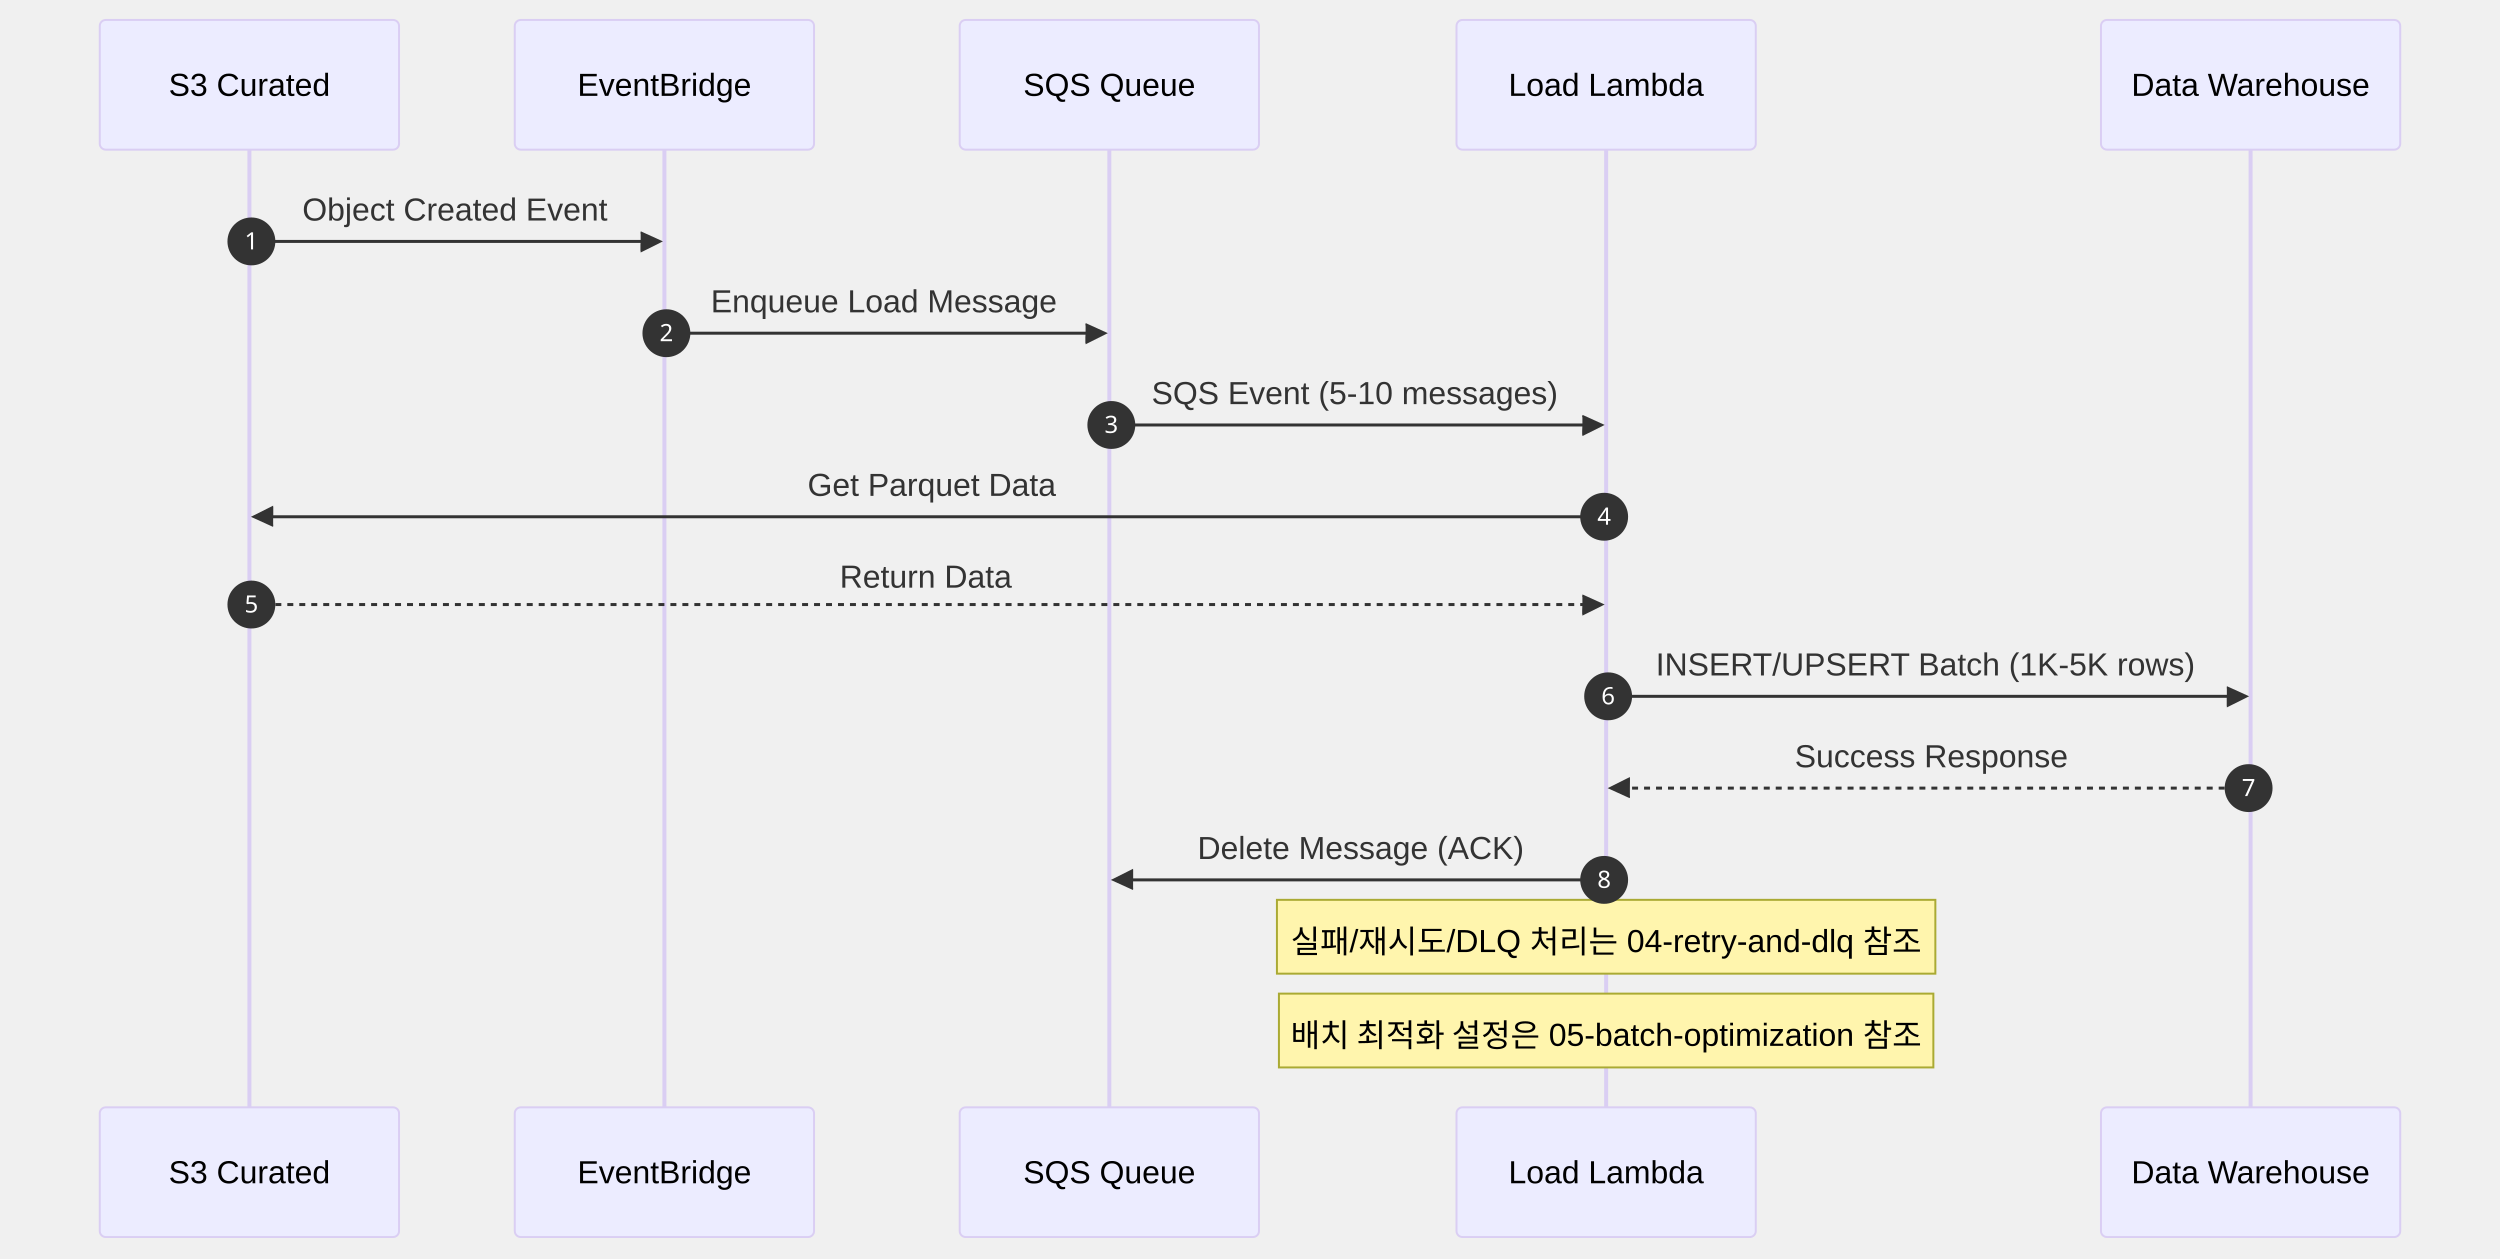
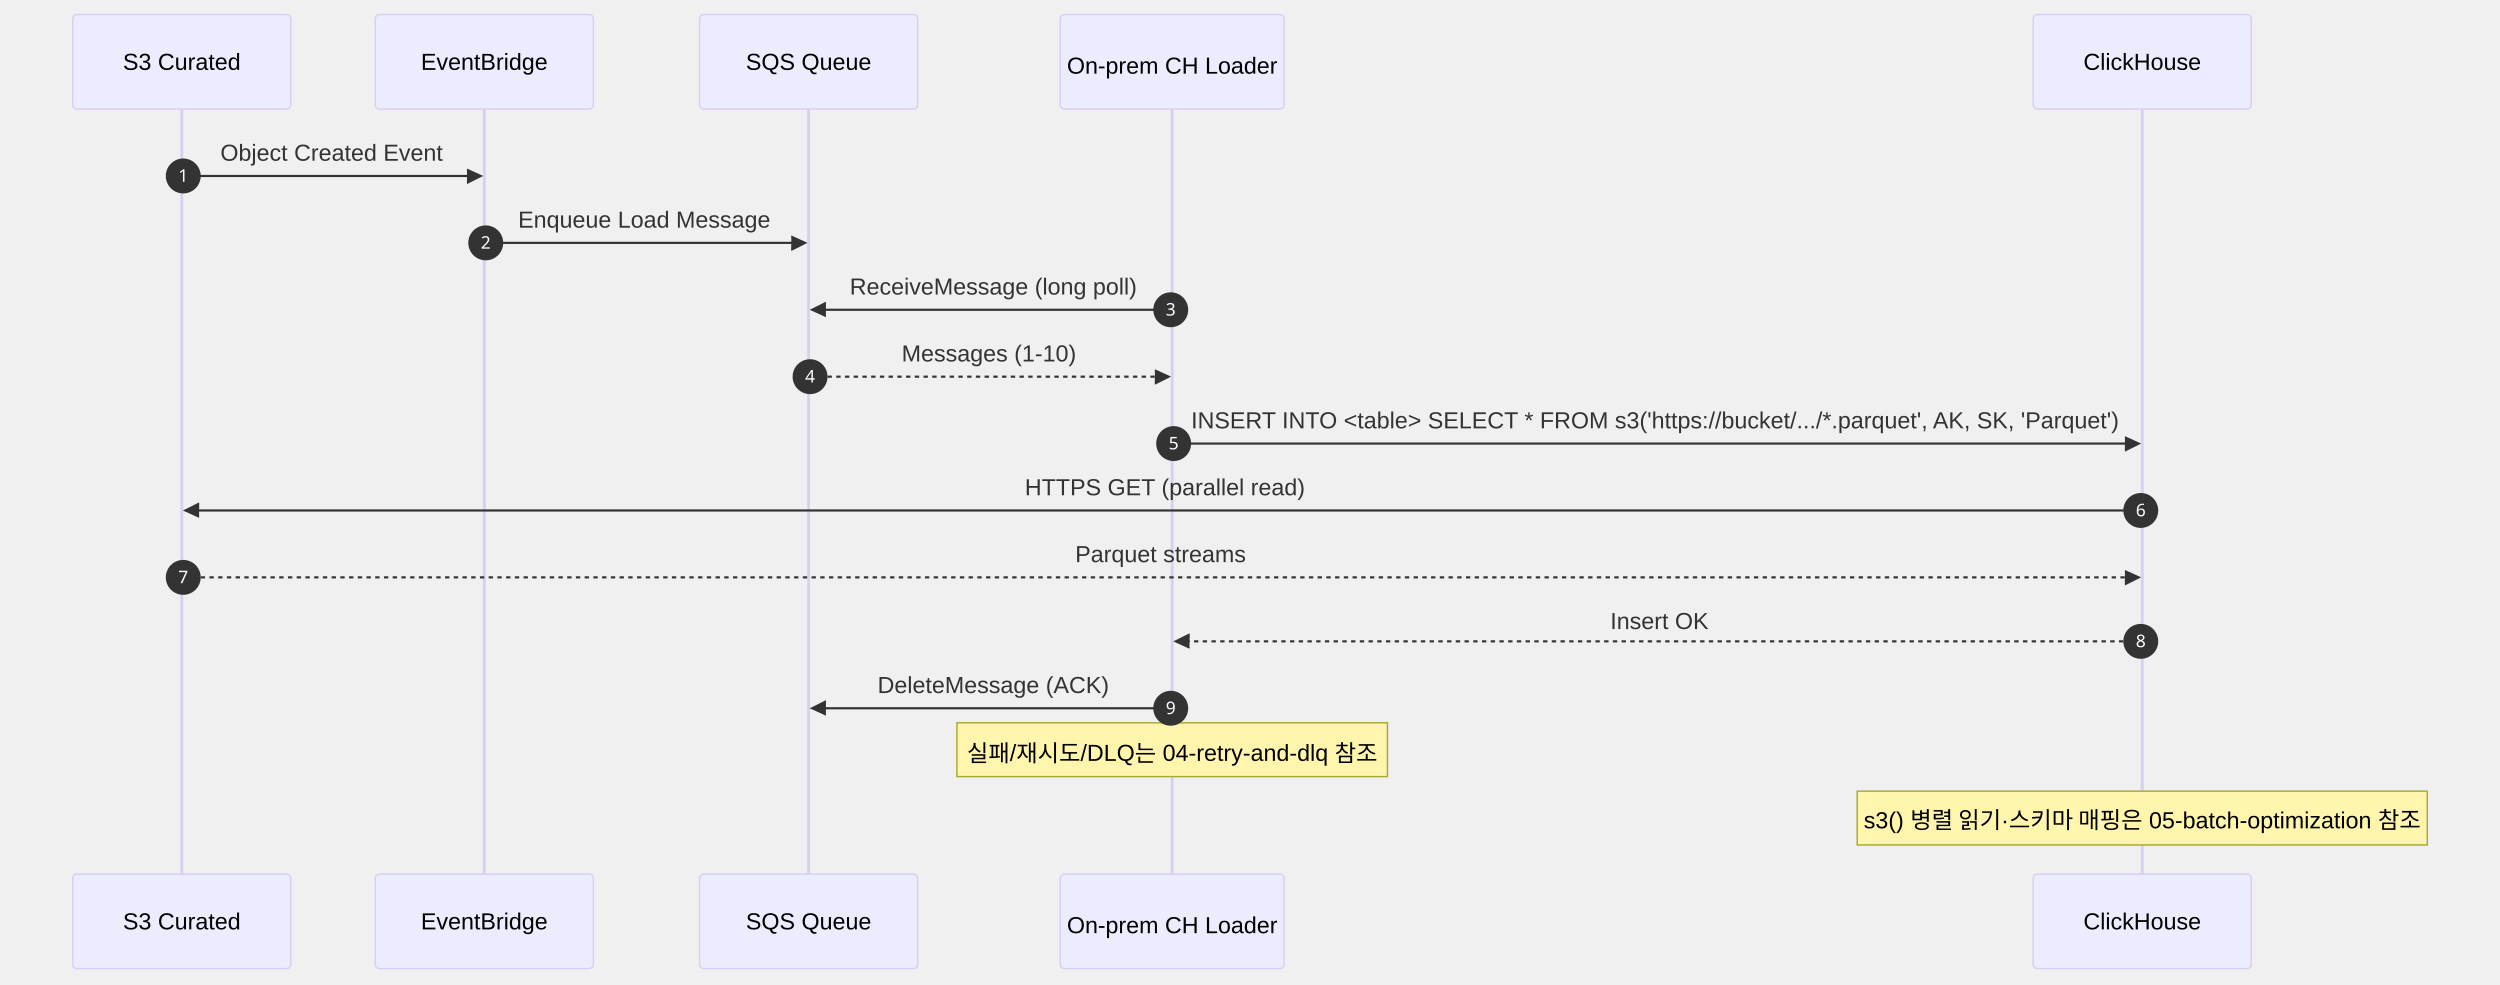
- <svg xmlns="http://www.w3.org/2000/svg" aria-roledescription="sequence" role="graphics-document document" viewBox="-50 -10 1253 631" style="max-width: 1253px; background-color: white;" width="100%" id="my-svg">
+ <svg xmlns="http://www.w3.org/2000/svg" aria-roledescription="sequence" role="graphics-document document" viewBox="-50 -10 1719 677" style="max-width: 1719px; background-color: white;" width="100%" id="my-svg">
  <g>
-     <rect class="actor actor-bottom" ry="3" rx="3" name="DW" height="65" width="150" stroke="#666" fill="#eaeaea" y="545" x="1003" />
-     <text style="text-anchor: middle; font-size: 16px; font-weight: 400;" class="actor actor-box" alignment-baseline="central" dominant-baseline="central" y="577.5" x="1078">
-       <tspan dy="0" x="1078">Data Warehouse</tspan>
+     <rect class="actor actor-bottom" ry="3" rx="3" name="CH" height="65" width="150" stroke="#666" fill="#eaeaea" y="591" x="1348" />
+     <text style="text-anchor: middle; font-size: 16px; font-weight: 400;" class="actor actor-box" alignment-baseline="central" dominant-baseline="central" y="623.5" x="1423">
+       <tspan dy="0" x="1423">ClickHouse</tspan>
    </text>
  </g>
  <g>
-     <rect class="actor actor-bottom" ry="3" rx="3" name="LOAD" height="65" width="150" stroke="#666" fill="#eaeaea" y="545" x="680" />
-     <text style="text-anchor: middle; font-size: 16px; font-weight: 400;" class="actor actor-box" alignment-baseline="central" dominant-baseline="central" y="577.5" x="755">
-       <tspan dy="0" x="755">Load Lambda</tspan>
+     <rect class="actor actor-bottom" ry="3" rx="3" name="AGT" height="65" width="154" stroke="#666" fill="#eaeaea" y="591" x="679" />
+     <text style="text-anchor: middle; font-size: 16px; font-weight: 400;" class="actor actor-box" alignment-baseline="central" dominant-baseline="central" y="623.5" x="756">
+       <tspan dy="0" x="756">On‑prem CH Loader</tspan>
    </text>
  </g>
  <g>
-     <rect class="actor actor-bottom" ry="3" rx="3" name="SQS" height="65" width="150" stroke="#666" fill="#eaeaea" y="545" x="431" />
-     <text style="text-anchor: middle; font-size: 16px; font-weight: 400;" class="actor actor-box" alignment-baseline="central" dominant-baseline="central" y="577.5" x="506">
+     <rect class="actor actor-bottom" ry="3" rx="3" name="SQS" height="65" width="150" stroke="#666" fill="#eaeaea" y="591" x="431" />
+     <text style="text-anchor: middle; font-size: 16px; font-weight: 400;" class="actor actor-box" alignment-baseline="central" dominant-baseline="central" y="623.5" x="506">
      <tspan dy="0" x="506">SQS Queue</tspan>
    </text>
  </g>
  <g>
-     <rect class="actor actor-bottom" ry="3" rx="3" name="EB" height="65" width="150" stroke="#666" fill="#eaeaea" y="545" x="208" />
-     <text style="text-anchor: middle; font-size: 16px; font-weight: 400;" class="actor actor-box" alignment-baseline="central" dominant-baseline="central" y="577.5" x="283">
+     <rect class="actor actor-bottom" ry="3" rx="3" name="EB" height="65" width="150" stroke="#666" fill="#eaeaea" y="591" x="208" />
+     <text style="text-anchor: middle; font-size: 16px; font-weight: 400;" class="actor actor-box" alignment-baseline="central" dominant-baseline="central" y="623.5" x="283">
      <tspan dy="0" x="283">EventBridge</tspan>
    </text>
  </g>
  <g>
-     <rect class="actor actor-bottom" ry="3" rx="3" name="S3" height="65" width="150" stroke="#666" fill="#eaeaea" y="545" x="0" />
-     <text style="text-anchor: middle; font-size: 16px; font-weight: 400;" class="actor actor-box" alignment-baseline="central" dominant-baseline="central" y="577.5" x="75">
+     <rect class="actor actor-bottom" ry="3" rx="3" name="S3" height="65" width="150" stroke="#666" fill="#eaeaea" y="591" x="0" />
+     <text style="text-anchor: middle; font-size: 16px; font-weight: 400;" class="actor actor-box" alignment-baseline="central" dominant-baseline="central" y="623.5" x="75">
      <tspan dy="0" x="75">S3 Curated</tspan>
    </text>
  </g>
  <g>
-     <line name="DW" stroke="#999" stroke-width="0.5px" class="actor-line 200" y2="545" x2="1078" y1="65" x1="1078" id="actor4" />
+     <line name="CH" stroke="#999" stroke-width="0.5px" class="actor-line 200" y2="591" x2="1423" y1="65" x1="1423" id="actor4" />
    <g id="root-4">
-       <rect class="actor actor-top" ry="3" rx="3" name="DW" height="65" width="150" stroke="#666" fill="#eaeaea" y="0" x="1003" />
-       <text style="text-anchor: middle; font-size: 16px; font-weight: 400;" class="actor actor-box" alignment-baseline="central" dominant-baseline="central" y="32.5" x="1078">
-         <tspan dy="0" x="1078">Data Warehouse</tspan>
+       <rect class="actor actor-top" ry="3" rx="3" name="CH" height="65" width="150" stroke="#666" fill="#eaeaea" y="0" x="1348" />
+       <text style="text-anchor: middle; font-size: 16px; font-weight: 400;" class="actor actor-box" alignment-baseline="central" dominant-baseline="central" y="32.5" x="1423">
+         <tspan dy="0" x="1423">ClickHouse</tspan>
      </text>
    </g>
  </g>
  <g>
-     <line name="LOAD" stroke="#999" stroke-width="0.5px" class="actor-line 200" y2="545" x2="755" y1="65" x1="755" id="actor3" />
+     <line name="AGT" stroke="#999" stroke-width="0.5px" class="actor-line 200" y2="591" x2="756" y1="65" x1="756" id="actor3" />
    <g id="root-3">
-       <rect class="actor actor-top" ry="3" rx="3" name="LOAD" height="65" width="150" stroke="#666" fill="#eaeaea" y="0" x="680" />
-       <text style="text-anchor: middle; font-size: 16px; font-weight: 400;" class="actor actor-box" alignment-baseline="central" dominant-baseline="central" y="32.5" x="755">
-         <tspan dy="0" x="755">Load Lambda</tspan>
+       <rect class="actor actor-top" ry="3" rx="3" name="AGT" height="65" width="154" stroke="#666" fill="#eaeaea" y="0" x="679" />
+       <text style="text-anchor: middle; font-size: 16px; font-weight: 400;" class="actor actor-box" alignment-baseline="central" dominant-baseline="central" y="32.5" x="756">
+         <tspan dy="0" x="756">On‑prem CH Loader</tspan>
      </text>
    </g>
  </g>
  <g>
-     <line name="SQS" stroke="#999" stroke-width="0.5px" class="actor-line 200" y2="545" x2="506" y1="65" x1="506" id="actor2" />
+     <line name="SQS" stroke="#999" stroke-width="0.5px" class="actor-line 200" y2="591" x2="506" y1="65" x1="506" id="actor2" />
    <g id="root-2">
      <rect class="actor actor-top" ry="3" rx="3" name="SQS" height="65" width="150" stroke="#666" fill="#eaeaea" y="0" x="431" />
      <text style="text-anchor: middle; font-size: 16px; font-weight: 400;" class="actor actor-box" alignment-baseline="central" dominant-baseline="central" y="32.5" x="506">
        <tspan dy="0" x="506">SQS Queue</tspan>
      </text>
    </g>
  </g>
  <g>
-     <line name="EB" stroke="#999" stroke-width="0.5px" class="actor-line 200" y2="545" x2="283" y1="65" x1="283" id="actor1" />
+     <line name="EB" stroke="#999" stroke-width="0.5px" class="actor-line 200" y2="591" x2="283" y1="65" x1="283" id="actor1" />
    <g id="root-1">
      <rect class="actor actor-top" ry="3" rx="3" name="EB" height="65" width="150" stroke="#666" fill="#eaeaea" y="0" x="208" />
      <text style="text-anchor: middle; font-size: 16px; font-weight: 400;" class="actor actor-box" alignment-baseline="central" dominant-baseline="central" y="32.5" x="283">
        <tspan dy="0" x="283">EventBridge</tspan>
      </text>
    </g>
  </g>
  <g>
-     <line name="S3" stroke="#999" stroke-width="0.5px" class="actor-line 200" y2="545" x2="75" y1="65" x1="75" id="actor0" />
+     <line name="S3" stroke="#999" stroke-width="0.5px" class="actor-line 200" y2="591" x2="75" y1="65" x1="75" id="actor0" />
    <g id="root-0">
      <rect class="actor actor-top" ry="3" rx="3" name="S3" height="65" width="150" stroke="#666" fill="#eaeaea" y="0" x="0" />
      <text style="text-anchor: middle; font-size: 16px; font-weight: 400;" class="actor actor-box" alignment-baseline="central" dominant-baseline="central" y="32.5" x="75">
        <tspan dy="0" x="75">S3 Curated</tspan>
      </text>
    </g>
  </g>
  <style>#my-svg{font-family:"trebuchet ms",verdana,arial,sans-serif;font-size:16px;fill:#333;}@keyframes edge-animation-frame{from{stroke-dashoffset:0;}}@keyframes dash{to{stroke-dashoffset:0;}}#my-svg .edge-animation-slow{stroke-dasharray:9,5!important;stroke-dashoffset:900;animation:dash 50s linear infinite;stroke-linecap:round;}#my-svg .edge-animation-fast{stroke-dasharray:9,5!important;stroke-dashoffset:900;animation:dash 20s linear infinite;stroke-linecap:round;}#my-svg .error-icon{fill:#552222;}#my-svg .error-text{fill:#552222;stroke:#552222;}#my-svg .edge-thickness-normal{stroke-width:1px;}#my-svg .edge-thickness-thick{stroke-width:3.5px;}#my-svg .edge-pattern-solid{stroke-dasharray:0;}#my-svg .edge-thickness-invisible{stroke-width:0;fill:none;}#my-svg .edge-pattern-dashed{stroke-dasharray:3;}#my-svg .edge-pattern-dotted{stroke-dasharray:2;}#my-svg .marker{fill:#333333;stroke:#333333;}#my-svg .marker.cross{stroke:#333333;}#my-svg svg{font-family:"trebuchet ms",verdana,arial,sans-serif;font-size:16px;}#my-svg p{margin:0;}#my-svg .actor{stroke:hsl(259.626, 59.777%, 87.902%);fill:#ECECFF;}#my-svg text.actor&gt;tspan{fill:black;stroke:none;}#my-svg .actor-line{stroke:hsl(259.626, 59.777%, 87.902%);}#my-svg .innerArc{stroke-width:1.5;stroke-dasharray:none;}#my-svg .messageLine0{stroke-width:1.5;stroke-dasharray:none;stroke:#333;}#my-svg .messageLine1{stroke-width:1.5;stroke-dasharray:2,2;stroke:#333;}#my-svg #arrowhead path{fill:#333;stroke:#333;}#my-svg .sequenceNumber{fill:white;}#my-svg #sequencenumber{fill:#333;}#my-svg #crosshead path{fill:#333;stroke:#333;}#my-svg .messageText{fill:#333;stroke:none;}#my-svg .labelBox{stroke:hsl(259.626, 59.777%, 87.902%);fill:#ECECFF;}#my-svg .labelText,#my-svg .labelText&gt;tspan{fill:black;stroke:none;}#my-svg .loopText,#my-svg .loopText&gt;tspan{fill:black;stroke:none;}#my-svg .loopLine{stroke-width:2px;stroke-dasharray:2,2;stroke:hsl(259.626, 59.777%, 87.902%);fill:hsl(259.626, 59.777%, 87.902%);}#my-svg .note{stroke:#aaaa33;fill:#fff5ad;}#my-svg .noteText,#my-svg .noteText&gt;tspan{fill:black;stroke:none;}#my-svg .activation0{fill:#f4f4f4;stroke:#666;}#my-svg .activation1{fill:#f4f4f4;stroke:#666;}#my-svg .activation2{fill:#f4f4f4;stroke:#666;}#my-svg .actorPopupMenu{position:absolute;}#my-svg .actorPopupMenuPanel{position:absolute;fill:#ECECFF;box-shadow:0px 8px 16px 0px rgba(0,0,0,0.2);filter:drop-shadow(3px 5px 2px rgb(0 0 0 / 0.4));}#my-svg .actor-man line{stroke:hsl(259.626, 59.777%, 87.902%);fill:#ECECFF;}#my-svg .actor-man circle,#my-svg line{stroke:hsl(259.626, 59.777%, 87.902%);fill:#ECECFF;stroke-width:2px;}#my-svg :root{--mermaid-font-family:"trebuchet ms",verdana,arial,sans-serif;}</style>
  <g />
  <defs>
    <symbol height="24" width="24" id="computer">
      <path d="M2 2v13h20v-13h-20zm18 11h-16v-9h16v9zm-10.228 6l.466-1h3.524l.467 1h-4.457zm14.228 3h-24l2-6h2.104l-1.33 4h18.45l-1.297-4h2.073l2 6zm-5-10h-14v-7h14v7z" transform="scale(.5)" />
    </symbol>
  </defs>
  <defs>
    <symbol clip-rule="evenodd" fill-rule="evenodd" id="database">
      <path d="M12.258.001l.256.004.255.005.253.008.251.01.249.012.247.015.246.016.242.019.241.02.239.023.236.024.233.027.231.028.229.031.225.032.223.034.22.036.217.038.214.04.211.041.208.043.205.045.201.046.198.048.194.05.191.051.187.053.183.054.18.056.175.057.172.059.168.06.163.061.16.063.155.064.15.066.074.033.073.033.071.034.07.034.069.035.068.035.067.035.066.035.064.036.064.036.062.036.06.036.06.037.058.037.058.037.055.038.055.038.053.038.052.038.051.039.05.039.048.039.047.039.045.04.044.04.043.04.041.04.04.041.039.041.037.041.036.041.034.041.033.042.032.042.03.042.029.042.027.042.026.043.024.043.023.043.021.043.02.043.018.044.017.043.015.044.013.044.012.044.011.045.009.044.007.045.006.045.004.045.002.045.001.045v17l-.001.045-.002.045-.004.045-.006.045-.007.045-.009.044-.011.045-.012.044-.013.044-.015.044-.017.043-.018.044-.02.043-.021.043-.023.043-.024.043-.026.043-.027.042-.029.042-.03.042-.032.042-.033.042-.034.041-.036.041-.037.041-.039.041-.04.041-.041.04-.043.04-.044.04-.045.04-.047.039-.048.039-.05.039-.051.039-.052.038-.053.038-.055.038-.055.038-.058.037-.058.037-.06.037-.06.036-.062.036-.064.036-.064.036-.066.035-.067.035-.068.035-.069.035-.07.034-.071.034-.073.033-.074.033-.15.066-.155.064-.16.063-.163.061-.168.06-.172.059-.175.057-.18.056-.183.054-.187.053-.191.051-.194.05-.198.048-.201.046-.205.045-.208.043-.211.041-.214.04-.217.038-.22.036-.223.034-.225.032-.229.031-.231.028-.233.027-.236.024-.239.023-.241.02-.242.019-.246.016-.247.015-.249.012-.251.01-.253.008-.255.005-.256.004-.258.001-.258-.001-.256-.004-.255-.005-.253-.008-.251-.01-.249-.012-.247-.015-.245-.016-.243-.019-.241-.02-.238-.023-.236-.024-.234-.027-.231-.028-.228-.031-.226-.032-.223-.034-.22-.036-.217-.038-.214-.04-.211-.041-.208-.043-.204-.045-.201-.046-.198-.048-.195-.05-.19-.051-.187-.053-.184-.054-.179-.056-.176-.057-.172-.059-.167-.06-.164-.061-.159-.063-.155-.064-.151-.066-.074-.033-.072-.033-.072-.034-.07-.034-.069-.035-.068-.035-.067-.035-.066-.035-.064-.036-.063-.036-.062-.036-.061-.036-.06-.037-.058-.037-.057-.037-.056-.038-.055-.038-.053-.038-.052-.038-.051-.039-.049-.039-.049-.039-.046-.039-.046-.04-.044-.04-.043-.04-.041-.04-.04-.041-.039-.041-.037-.041-.036-.041-.034-.041-.033-.042-.032-.042-.03-.042-.029-.042-.027-.042-.026-.043-.024-.043-.023-.043-.021-.043-.02-.043-.018-.044-.017-.043-.015-.044-.013-.044-.012-.044-.011-.045-.009-.044-.007-.045-.006-.045-.004-.045-.002-.045-.001-.045v-17l.001-.045.002-.045.004-.045.006-.045.007-.045.009-.044.011-.045.012-.044.013-.044.015-.044.017-.043.018-.044.02-.043.021-.043.023-.043.024-.043.026-.043.027-.042.029-.042.03-.042.032-.042.033-.042.034-.041.036-.041.037-.041.039-.041.04-.041.041-.04.043-.04.044-.04.046-.04.046-.039.049-.039.049-.039.051-.039.052-.038.053-.038.055-.038.056-.038.057-.037.058-.037.06-.037.061-.036.062-.036.063-.036.064-.036.066-.035.067-.035.068-.035.069-.035.07-.034.072-.034.072-.033.074-.033.151-.066.155-.064.159-.063.164-.061.167-.06.172-.059.176-.057.179-.056.184-.054.187-.053.19-.051.195-.05.198-.048.201-.046.204-.045.208-.043.211-.041.214-.04.217-.038.22-.036.223-.034.226-.032.228-.031.231-.028.234-.027.236-.024.238-.023.241-.02.243-.019.245-.016.247-.015.249-.012.251-.01.253-.008.255-.005.256-.004.258-.001.258.001zm-9.258 20.499v.01l.001.021.003.021.004.022.005.021.006.022.007.022.009.023.01.022.011.023.012.023.013.023.015.023.016.024.017.023.018.024.019.024.021.024.022.025.023.024.024.025.052.049.056.05.061.051.066.051.07.051.075.051.079.052.084.052.088.052.092.052.097.052.102.051.105.052.11.052.114.051.119.051.123.051.127.05.131.05.135.05.139.048.144.049.147.047.152.047.155.047.16.045.163.045.167.043.171.043.176.041.178.041.183.039.187.039.19.037.194.035.197.035.202.033.204.031.209.03.212.029.216.027.219.025.222.024.226.021.23.02.233.018.236.016.24.015.243.012.246.01.249.008.253.005.256.004.259.001.26-.001.257-.004.254-.005.25-.008.247-.011.244-.012.241-.014.237-.016.233-.018.231-.021.226-.021.224-.024.22-.026.216-.027.212-.028.21-.031.205-.031.202-.034.198-.034.194-.036.191-.037.187-.039.183-.04.179-.04.175-.042.172-.043.168-.044.163-.045.16-.046.155-.046.152-.047.148-.048.143-.049.139-.049.136-.05.131-.05.126-.05.123-.051.118-.052.114-.051.11-.052.106-.052.101-.052.096-.052.092-.052.088-.053.083-.051.079-.052.074-.052.07-.051.065-.051.06-.051.056-.05.051-.05.023-.024.023-.025.021-.024.02-.024.019-.024.018-.024.017-.024.015-.023.014-.024.013-.023.012-.023.01-.023.01-.022.008-.022.006-.022.006-.022.004-.022.004-.021.001-.021.001-.021v-4.127l-.077.055-.08.053-.083.054-.085.053-.087.052-.09.052-.093.051-.095.05-.097.05-.1.049-.102.049-.105.048-.106.047-.109.047-.111.046-.114.045-.115.045-.118.044-.12.043-.122.042-.124.042-.126.041-.128.04-.13.04-.132.038-.134.038-.135.037-.138.037-.139.035-.142.035-.143.034-.144.033-.147.032-.148.031-.15.03-.151.03-.153.029-.154.027-.156.027-.158.026-.159.025-.161.024-.162.023-.163.022-.165.021-.166.02-.167.019-.169.018-.169.017-.171.016-.173.015-.173.014-.175.013-.175.012-.177.011-.178.01-.179.008-.179.008-.181.006-.182.005-.182.004-.184.003-.184.002h-.37l-.184-.002-.184-.003-.182-.004-.182-.005-.181-.006-.179-.008-.179-.008-.178-.01-.176-.011-.176-.012-.175-.013-.173-.014-.172-.015-.171-.016-.17-.017-.169-.018-.167-.019-.166-.02-.165-.021-.163-.022-.162-.023-.161-.024-.159-.025-.157-.026-.156-.027-.155-.027-.153-.029-.151-.03-.15-.03-.148-.031-.146-.032-.145-.033-.143-.034-.141-.035-.14-.035-.137-.037-.136-.037-.134-.038-.132-.038-.13-.04-.128-.04-.126-.041-.124-.042-.122-.042-.12-.044-.117-.043-.116-.045-.113-.045-.112-.046-.109-.047-.106-.047-.105-.048-.102-.049-.1-.049-.097-.05-.095-.05-.093-.052-.09-.051-.087-.052-.085-.053-.083-.054-.08-.054-.077-.054v4.127zm0-5.654v.011l.001.021.003.021.004.021.005.022.006.022.007.022.009.022.01.022.011.023.012.023.013.023.015.024.016.023.017.024.018.024.019.024.021.024.022.024.023.025.024.024.052.05.056.05.061.05.066.051.07.051.075.052.079.051.084.052.088.052.092.052.097.052.102.052.105.052.11.051.114.051.119.052.123.05.127.051.131.05.135.049.139.049.144.048.147.048.152.047.155.046.16.045.163.045.167.044.171.042.176.042.178.04.183.04.187.038.19.037.194.036.197.034.202.033.204.032.209.03.212.028.216.027.219.025.222.024.226.022.23.02.233.018.236.016.24.014.243.012.246.01.249.008.253.006.256.003.259.001.26-.001.257-.003.254-.006.25-.008.247-.01.244-.012.241-.015.237-.016.233-.018.231-.02.226-.022.224-.024.22-.025.216-.027.212-.029.21-.03.205-.032.202-.033.198-.035.194-.036.191-.037.187-.039.183-.039.179-.041.175-.042.172-.043.168-.044.163-.045.16-.045.155-.047.152-.047.148-.048.143-.048.139-.05.136-.049.131-.05.126-.051.123-.051.118-.051.114-.052.11-.052.106-.052.101-.052.096-.052.092-.052.088-.052.083-.052.079-.052.074-.051.07-.052.065-.051.06-.05.056-.051.051-.049.023-.025.023-.024.021-.025.02-.024.019-.024.018-.024.017-.024.015-.023.014-.023.013-.024.012-.022.01-.023.01-.023.008-.022.006-.022.006-.022.004-.021.004-.022.001-.021.001-.021v-4.139l-.077.054-.08.054-.083.054-.085.052-.087.053-.09.051-.093.051-.095.051-.097.05-.1.049-.102.049-.105.048-.106.047-.109.047-.111.046-.114.045-.115.044-.118.044-.12.044-.122.042-.124.042-.126.041-.128.04-.13.039-.132.039-.134.038-.135.037-.138.036-.139.036-.142.035-.143.033-.144.033-.147.033-.148.031-.15.03-.151.03-.153.028-.154.028-.156.027-.158.026-.159.025-.161.024-.162.023-.163.022-.165.021-.166.02-.167.019-.169.018-.169.017-.171.016-.173.015-.173.014-.175.013-.175.012-.177.011-.178.009-.179.009-.179.007-.181.007-.182.005-.182.004-.184.003-.184.002h-.37l-.184-.002-.184-.003-.182-.004-.182-.005-.181-.007-.179-.007-.179-.009-.178-.009-.176-.011-.176-.012-.175-.013-.173-.014-.172-.015-.171-.016-.17-.017-.169-.018-.167-.019-.166-.02-.165-.021-.163-.022-.162-.023-.161-.024-.159-.025-.157-.026-.156-.027-.155-.028-.153-.028-.151-.03-.15-.03-.148-.031-.146-.033-.145-.033-.143-.033-.141-.035-.14-.036-.137-.036-.136-.037-.134-.038-.132-.039-.13-.039-.128-.04-.126-.041-.124-.042-.122-.043-.12-.043-.117-.044-.116-.044-.113-.046-.112-.046-.109-.046-.106-.047-.105-.048-.102-.049-.1-.049-.097-.05-.095-.051-.093-.051-.09-.051-.087-.053-.085-.052-.083-.054-.08-.054-.077-.054v4.139zm0-5.666v.011l.001.02.003.022.004.021.005.022.006.021.007.022.009.023.01.022.011.023.012.023.013.023.015.023.016.024.017.024.018.023.019.024.021.025.022.024.023.024.024.025.052.05.056.05.061.05.066.051.07.051.075.052.079.051.084.052.088.052.092.052.097.052.102.052.105.051.11.052.114.051.119.051.123.051.127.05.131.05.135.05.139.049.144.048.147.048.152.047.155.046.16.045.163.045.167.043.171.043.176.042.178.04.183.04.187.038.19.037.194.036.197.034.202.033.204.032.209.03.212.028.216.027.219.025.222.024.226.021.23.02.233.018.236.017.24.014.243.012.246.01.249.008.253.006.256.003.259.001.26-.001.257-.003.254-.006.25-.008.247-.01.244-.013.241-.014.237-.016.233-.018.231-.02.226-.022.224-.024.22-.025.216-.027.212-.029.21-.03.205-.032.202-.033.198-.035.194-.036.191-.037.187-.039.183-.039.179-.041.175-.042.172-.043.168-.044.163-.045.16-.045.155-.047.152-.047.148-.048.143-.049.139-.049.136-.049.131-.051.126-.05.123-.051.118-.052.114-.051.11-.052.106-.052.101-.052.096-.052.092-.052.088-.052.083-.052.079-.052.074-.052.07-.051.065-.051.06-.051.056-.05.051-.049.023-.025.023-.025.021-.024.02-.024.019-.024.018-.024.017-.024.015-.023.014-.024.013-.023.012-.023.01-.022.01-.023.008-.022.006-.022.006-.022.004-.022.004-.021.001-.021.001-.021v-4.153l-.077.054-.08.054-.083.053-.085.053-.087.053-.09.051-.093.051-.095.051-.097.05-.1.049-.102.048-.105.048-.106.048-.109.046-.111.046-.114.046-.115.044-.118.044-.12.043-.122.043-.124.042-.126.041-.128.04-.13.039-.132.039-.134.038-.135.037-.138.036-.139.036-.142.034-.143.034-.144.033-.147.032-.148.032-.15.03-.151.03-.153.028-.154.028-.156.027-.158.026-.159.024-.161.024-.162.023-.163.023-.165.021-.166.02-.167.019-.169.018-.169.017-.171.016-.173.015-.173.014-.175.013-.175.012-.177.01-.178.01-.179.009-.179.007-.181.006-.182.006-.182.004-.184.003-.184.001-.185.001-.185-.001-.184-.001-.184-.003-.182-.004-.182-.006-.181-.006-.179-.007-.179-.009-.178-.01-.176-.01-.176-.012-.175-.013-.173-.014-.172-.015-.171-.016-.17-.017-.169-.018-.167-.019-.166-.02-.165-.021-.163-.023-.162-.023-.161-.024-.159-.024-.157-.026-.156-.027-.155-.028-.153-.028-.151-.03-.15-.03-.148-.032-.146-.032-.145-.033-.143-.034-.141-.034-.14-.036-.137-.036-.136-.037-.134-.038-.132-.039-.13-.039-.128-.041-.126-.041-.124-.041-.122-.043-.12-.043-.117-.044-.116-.044-.113-.046-.112-.046-.109-.046-.106-.048-.105-.048-.102-.048-.1-.05-.097-.049-.095-.051-.093-.051-.09-.052-.087-.052-.085-.053-.083-.053-.08-.054-.077-.054v4.153zm8.74-8.179l-.257.004-.254.005-.25.008-.247.011-.244.012-.241.014-.237.016-.233.018-.231.021-.226.022-.224.023-.22.026-.216.027-.212.028-.21.031-.205.032-.202.033-.198.034-.194.036-.191.038-.187.038-.183.04-.179.041-.175.042-.172.043-.168.043-.163.045-.16.046-.155.046-.152.048-.148.048-.143.048-.139.049-.136.05-.131.05-.126.051-.123.051-.118.051-.114.052-.11.052-.106.052-.101.052-.096.052-.092.052-.088.052-.083.052-.079.052-.074.051-.07.052-.065.051-.06.05-.056.05-.051.05-.023.025-.023.024-.021.024-.02.025-.019.024-.018.024-.017.023-.015.024-.014.023-.013.023-.012.023-.01.023-.01.022-.008.022-.006.023-.006.021-.004.022-.004.021-.001.021-.001.021.001.021.001.021.004.021.004.022.006.021.006.023.008.022.01.022.01.023.012.023.013.023.014.023.015.024.017.023.018.024.019.024.02.025.021.024.023.024.023.025.051.05.056.05.06.05.065.051.07.052.074.051.079.052.083.052.088.052.092.052.096.052.101.052.106.052.11.052.114.052.118.051.123.051.126.051.131.05.136.05.139.049.143.048.148.048.152.048.155.046.16.046.163.045.168.043.172.043.175.042.179.041.183.04.187.038.191.038.194.036.198.034.202.033.205.032.21.031.212.028.216.027.22.026.224.023.226.022.231.021.233.018.237.016.241.014.244.012.247.011.25.008.254.005.257.004.26.001.26-.001.257-.004.254-.005.25-.008.247-.011.244-.012.241-.014.237-.016.233-.018.231-.021.226-.022.224-.023.22-.026.216-.027.212-.028.21-.031.205-.032.202-.033.198-.034.194-.036.191-.038.187-.038.183-.04.179-.041.175-.042.172-.043.168-.043.163-.045.16-.046.155-.046.152-.048.148-.048.143-.048.139-.049.136-.05.131-.05.126-.051.123-.051.118-.051.114-.052.11-.052.106-.052.101-.052.096-.052.092-.052.088-.052.083-.052.079-.052.074-.051.07-.052.065-.051.06-.05.056-.05.051-.05.023-.025.023-.024.021-.024.02-.025.019-.024.018-.024.017-.023.015-.024.014-.023.013-.023.012-.023.01-.023.01-.022.008-.022.006-.023.006-.021.004-.022.004-.021.001-.021.001-.021-.001-.021-.001-.021-.004-.021-.004-.022-.006-.021-.006-.023-.008-.022-.01-.022-.01-.023-.012-.023-.013-.023-.014-.023-.015-.024-.017-.023-.018-.024-.019-.024-.02-.025-.021-.024-.023-.024-.023-.025-.051-.05-.056-.05-.06-.05-.065-.051-.07-.052-.074-.051-.079-.052-.083-.052-.088-.052-.092-.052-.096-.052-.101-.052-.106-.052-.11-.052-.114-.052-.118-.051-.123-.051-.126-.051-.131-.05-.136-.05-.139-.049-.143-.048-.148-.048-.152-.048-.155-.046-.16-.046-.163-.045-.168-.043-.172-.043-.175-.042-.179-.041-.183-.04-.187-.038-.191-.038-.194-.036-.198-.034-.202-.033-.205-.032-.21-.031-.212-.028-.216-.027-.22-.026-.224-.023-.226-.022-.231-.021-.233-.018-.237-.016-.241-.014-.244-.012-.247-.011-.25-.008-.254-.005-.257-.004-.26-.001-.26.001z" transform="scale(.5)" />
    </symbol>
  </defs>
  <defs>
    <symbol height="24" width="24" id="clock">
      <path d="M12 2c5.514 0 10 4.486 10 10s-4.486 10-10 10-10-4.486-10-10 4.486-10 10-10zm0-2c-6.627 0-12 5.373-12 12s5.373 12 12 12 12-5.373 12-12-5.373-12-12-12zm5.848 12.459c.202.038.202.333.001.372-1.907.361-6.045 1.111-6.547 1.111-.719 0-1.301-.582-1.301-1.301 0-.512.77-5.447 1.125-7.445.034-.192.312-.181.343.014l.985 6.238 5.394 1.011z" transform="scale(.5)" />
    </symbol>
  </defs>
  <defs>
    <marker orient="auto-start-reverse" markerHeight="12" markerWidth="12" markerUnits="userSpaceOnUse" refY="5" refX="7.9" id="arrowhead">
      <path d="M -1 0 L 10 5 L 0 10 z" />
    </marker>
  </defs>
  <defs>
    <marker refY="4.5" refX="4" orient="auto" markerHeight="8" markerWidth="15" id="crosshead">
      <path style="stroke-dasharray: 0, 0;" d="M 1,2 L 6,7 M 6,2 L 1,7" stroke-width="1pt" stroke="#000000" fill="none" />
    </marker>
  </defs>
  <defs>
    <marker orient="auto" markerHeight="28" markerWidth="20" refY="7" refX="15.5" id="filled-head">
      <path d="M 18,7 L9,13 L14,7 L9,1 Z" />
    </marker>
  </defs>
  <defs>
    <marker orient="auto" markerHeight="40" markerWidth="60" refY="15" refX="15" id="sequencenumber">
      <circle r="6" cy="15" cx="15" />
    </marker>
  </defs>
  <g>
-     <rect class="note" height="37" width="330" stroke="#666" fill="#EDF2AE" y="441" x="590" />
-     <text style="font-size: 16px; font-weight: 400;" dy="1em" class="noteText" alignment-baseline="middle" dominant-baseline="middle" text-anchor="middle" y="446" x="755">
-       <tspan x="755">실패/재시도/DLQ 처리는 04-retry-and-dlq 참조</tspan>
+     <rect class="note" height="37" width="296" stroke="#666" fill="#EDF2AE" y="487" x="608" />
+     <text style="font-size: 16px; font-weight: 400;" dy="1em" class="noteText" alignment-baseline="middle" dominant-baseline="middle" text-anchor="middle" y="492" x="756">
+       <tspan x="756">실패/재시도/DLQ는 04-retry-and-dlq 참조</tspan>
    </text>
  </g>
  <g>
-     <rect class="note" height="37" width="328" stroke="#666" fill="#EDF2AE" y="488" x="591" />
-     <text style="font-size: 16px; font-weight: 400;" dy="1em" class="noteText" alignment-baseline="middle" dominant-baseline="middle" text-anchor="middle" y="493" x="755">
-       <tspan x="755">배치 최적화 설정은 05-batch-optimization 참조</tspan>
+     <rect class="note" height="37" width="392" stroke="#666" fill="#EDF2AE" y="534" x="1227" />
+     <text style="font-size: 16px; font-weight: 400;" dy="1em" class="noteText" alignment-baseline="middle" dominant-baseline="middle" text-anchor="middle" y="539" x="1423">
+       <tspan x="1423">s3() 병렬 읽기·스키마 매핑은 05-batch-optimization 참조</tspan>
    </text>
  </g>
  <text style="font-size: 16px; font-weight: 400;" dy="1em" class="messageText" alignment-baseline="middle" dominant-baseline="middle" text-anchor="middle" y="80" x="178">Object Created Event</text>
  <line style="fill: none;" marker-end="url(#arrowhead)" stroke="none" stroke-width="2" class="messageLine0" y2="111" x2="279" y1="111" x1="76" />
  <line marker-start="url(#sequencenumber)" stroke-width="0" y2="111" x2="76" y1="111" x1="76" />
  <text class="sequenceNumber" text-anchor="middle" font-size="12px" font-family="sans-serif" y="115" x="76">1</text>
  <text style="font-size: 16px; font-weight: 400;" dy="1em" class="messageText" alignment-baseline="middle" dominant-baseline="middle" text-anchor="middle" y="126" x="393">Enqueue Load Message</text>
  <line style="fill: none;" marker-end="url(#arrowhead)" stroke="none" stroke-width="2" class="messageLine0" y2="157" x2="502" y1="157" x1="284" />
  <line marker-start="url(#sequencenumber)" stroke-width="0" y2="157" x2="284" y1="157" x1="284" />
  <text class="sequenceNumber" text-anchor="middle" font-size="12px" font-family="sans-serif" y="161" x="284">2</text>
-   <text style="font-size: 16px; font-weight: 400;" dy="1em" class="messageText" alignment-baseline="middle" dominant-baseline="middle" text-anchor="middle" y="172" x="629">SQS Event (5-10 messages)</text>
-   <line style="fill: none;" marker-end="url(#arrowhead)" stroke="none" stroke-width="2" class="messageLine0" y2="203" x2="751" y1="203" x1="507" />
-   <line marker-start="url(#sequencenumber)" stroke-width="0" y2="203" x2="507" y1="203" x1="507" />
-   <text class="sequenceNumber" text-anchor="middle" font-size="12px" font-family="sans-serif" y="207" x="507">3</text>
-   <text style="font-size: 16px; font-weight: 400;" dy="1em" class="messageText" alignment-baseline="middle" dominant-baseline="middle" text-anchor="middle" y="218" x="417">Get Parquet Data</text>
-   <line style="fill: none;" marker-end="url(#arrowhead)" stroke="none" stroke-width="2" class="messageLine0" y2="249" x2="79" y1="249" x1="754" />
-   <line marker-start="url(#sequencenumber)" stroke-width="0" y2="249" x2="754" y1="249" x1="754" />
-   <text class="sequenceNumber" text-anchor="middle" font-size="12px" font-family="sans-serif" y="253" x="754">4</text>
-   <text style="font-size: 16px; font-weight: 400;" dy="1em" class="messageText" alignment-baseline="middle" dominant-baseline="middle" text-anchor="middle" y="264" x="414">Return Data</text>
-   <line style="stroke-dasharray: 3, 3; fill: none;" marker-end="url(#arrowhead)" stroke="none" stroke-width="2" class="messageLine1" y2="293" x2="751" y1="293" x1="76" />
-   <line marker-start="url(#sequencenumber)" stroke-width="0" y2="293" x2="76" y1="293" x1="76" />
-   <text class="sequenceNumber" text-anchor="middle" font-size="12px" font-family="sans-serif" y="297" x="76">5</text>
-   <text style="font-size: 16px; font-weight: 400;" dy="1em" class="messageText" alignment-baseline="middle" dominant-baseline="middle" text-anchor="middle" y="308" x="915">INSERT/UPSERT Batch (1K-5K rows)</text>
-   <line style="fill: none;" marker-end="url(#arrowhead)" stroke="none" stroke-width="2" class="messageLine0" y2="339" x2="1074" y1="339" x1="756" />
-   <line marker-start="url(#sequencenumber)" stroke-width="0" y2="339" x2="756" y1="339" x1="756" />
-   <text class="sequenceNumber" text-anchor="middle" font-size="12px" font-family="sans-serif" y="343" x="756">6</text>
-   <text style="font-size: 16px; font-weight: 400;" dy="1em" class="messageText" alignment-baseline="middle" dominant-baseline="middle" text-anchor="middle" y="354" x="918">Success Response</text>
-   <line style="stroke-dasharray: 3, 3; fill: none;" marker-end="url(#arrowhead)" stroke="none" stroke-width="2" class="messageLine1" y2="385" x2="759" y1="385" x1="1077" />
-   <line marker-start="url(#sequencenumber)" stroke-width="0" y2="385" x2="1077" y1="385" x1="1077" />
-   <text class="sequenceNumber" text-anchor="middle" font-size="12px" font-family="sans-serif" y="389" x="1077">7</text>
-   <text style="font-size: 16px; font-weight: 400;" dy="1em" class="messageText" alignment-baseline="middle" dominant-baseline="middle" text-anchor="middle" y="400" x="632">Delete Message (ACK)</text>
-   <line style="fill: none;" marker-end="url(#arrowhead)" stroke="none" stroke-width="2" class="messageLine0" y2="431" x2="510" y1="431" x1="754" />
-   <line marker-start="url(#sequencenumber)" stroke-width="0" y2="431" x2="754" y1="431" x1="754" />
-   <text class="sequenceNumber" text-anchor="middle" font-size="12px" font-family="sans-serif" y="435" x="754">8</text>
+   <text style="font-size: 16px; font-weight: 400;" dy="1em" class="messageText" alignment-baseline="middle" dominant-baseline="middle" text-anchor="middle" y="172" x="633">ReceiveMessage (long poll)</text>
+   <line style="fill: none;" marker-end="url(#arrowhead)" stroke="none" stroke-width="2" class="messageLine0" y2="203" x2="510" y1="203" x1="755" />
+   <line marker-start="url(#sequencenumber)" stroke-width="0" y2="203" x2="755" y1="203" x1="755" />
+   <text class="sequenceNumber" text-anchor="middle" font-size="12px" font-family="sans-serif" y="207" x="755">3</text>
+   <text style="font-size: 16px; font-weight: 400;" dy="1em" class="messageText" alignment-baseline="middle" dominant-baseline="middle" text-anchor="middle" y="218" x="630">Messages (1-10)</text>
+   <line style="stroke-dasharray: 3, 3; fill: none;" marker-end="url(#arrowhead)" stroke="none" stroke-width="2" class="messageLine1" y2="249" x2="752" y1="249" x1="507" />
+   <line marker-start="url(#sequencenumber)" stroke-width="0" y2="249" x2="507" y1="249" x1="507" />
+   <text class="sequenceNumber" text-anchor="middle" font-size="12px" font-family="sans-serif" y="253" x="507">4</text>
+   <text style="font-size: 16px; font-weight: 400;" dy="1em" class="messageText" alignment-baseline="middle" dominant-baseline="middle" text-anchor="middle" y="264" x="1088">INSERT INTO &lt;table&gt; SELECT * FROM s3('https://bucket/.../*.parquet', AK, SK, 'Parquet')</text>
+   <line style="fill: none;" marker-end="url(#arrowhead)" stroke="none" stroke-width="2" class="messageLine0" y2="295" x2="1419" y1="295" x1="757" />
+   <line marker-start="url(#sequencenumber)" stroke-width="0" y2="295" x2="757" y1="295" x1="757" />
+   <text class="sequenceNumber" text-anchor="middle" font-size="12px" font-family="sans-serif" y="299" x="757">5</text>
+   <text style="font-size: 16px; font-weight: 400;" dy="1em" class="messageText" alignment-baseline="middle" dominant-baseline="middle" text-anchor="middle" y="310" x="751">HTTPS GET (parallel read)</text>
+   <line style="fill: none;" marker-end="url(#arrowhead)" stroke="none" stroke-width="2" class="messageLine0" y2="341" x2="79" y1="341" x1="1422" />
+   <line marker-start="url(#sequencenumber)" stroke-width="0" y2="341" x2="1422" y1="341" x1="1422" />
+   <text class="sequenceNumber" text-anchor="middle" font-size="12px" font-family="sans-serif" y="345" x="1422">6</text>
+   <text style="font-size: 16px; font-weight: 400;" dy="1em" class="messageText" alignment-baseline="middle" dominant-baseline="middle" text-anchor="middle" y="356" x="748">Parquet streams</text>
+   <line style="stroke-dasharray: 3, 3; fill: none;" marker-end="url(#arrowhead)" stroke="none" stroke-width="2" class="messageLine1" y2="387" x2="1419" y1="387" x1="76" />
+   <line marker-start="url(#sequencenumber)" stroke-width="0" y2="387" x2="76" y1="387" x1="76" />
+   <text class="sequenceNumber" text-anchor="middle" font-size="12px" font-family="sans-serif" y="391" x="76">7</text>
+   <text style="font-size: 16px; font-weight: 400;" dy="1em" class="messageText" alignment-baseline="middle" dominant-baseline="middle" text-anchor="middle" y="402" x="1091">Insert OK</text>
+   <line style="stroke-dasharray: 3, 3; fill: none;" marker-end="url(#arrowhead)" stroke="none" stroke-width="2" class="messageLine1" y2="431" x2="760" y1="431" x1="1422" />
+   <line marker-start="url(#sequencenumber)" stroke-width="0" y2="431" x2="1422" y1="431" x1="1422" />
+   <text class="sequenceNumber" text-anchor="middle" font-size="12px" font-family="sans-serif" y="435" x="1422">8</text>
+   <text style="font-size: 16px; font-weight: 400;" dy="1em" class="messageText" alignment-baseline="middle" dominant-baseline="middle" text-anchor="middle" y="446" x="633">DeleteMessage (ACK)</text>
+   <line style="fill: none;" marker-end="url(#arrowhead)" stroke="none" stroke-width="2" class="messageLine0" y2="477" x2="510" y1="477" x1="755" />
+   <line marker-start="url(#sequencenumber)" stroke-width="0" y2="477" x2="755" y1="477" x1="755" />
+   <text class="sequenceNumber" text-anchor="middle" font-size="12px" font-family="sans-serif" y="481" x="755">9</text>
</svg>
